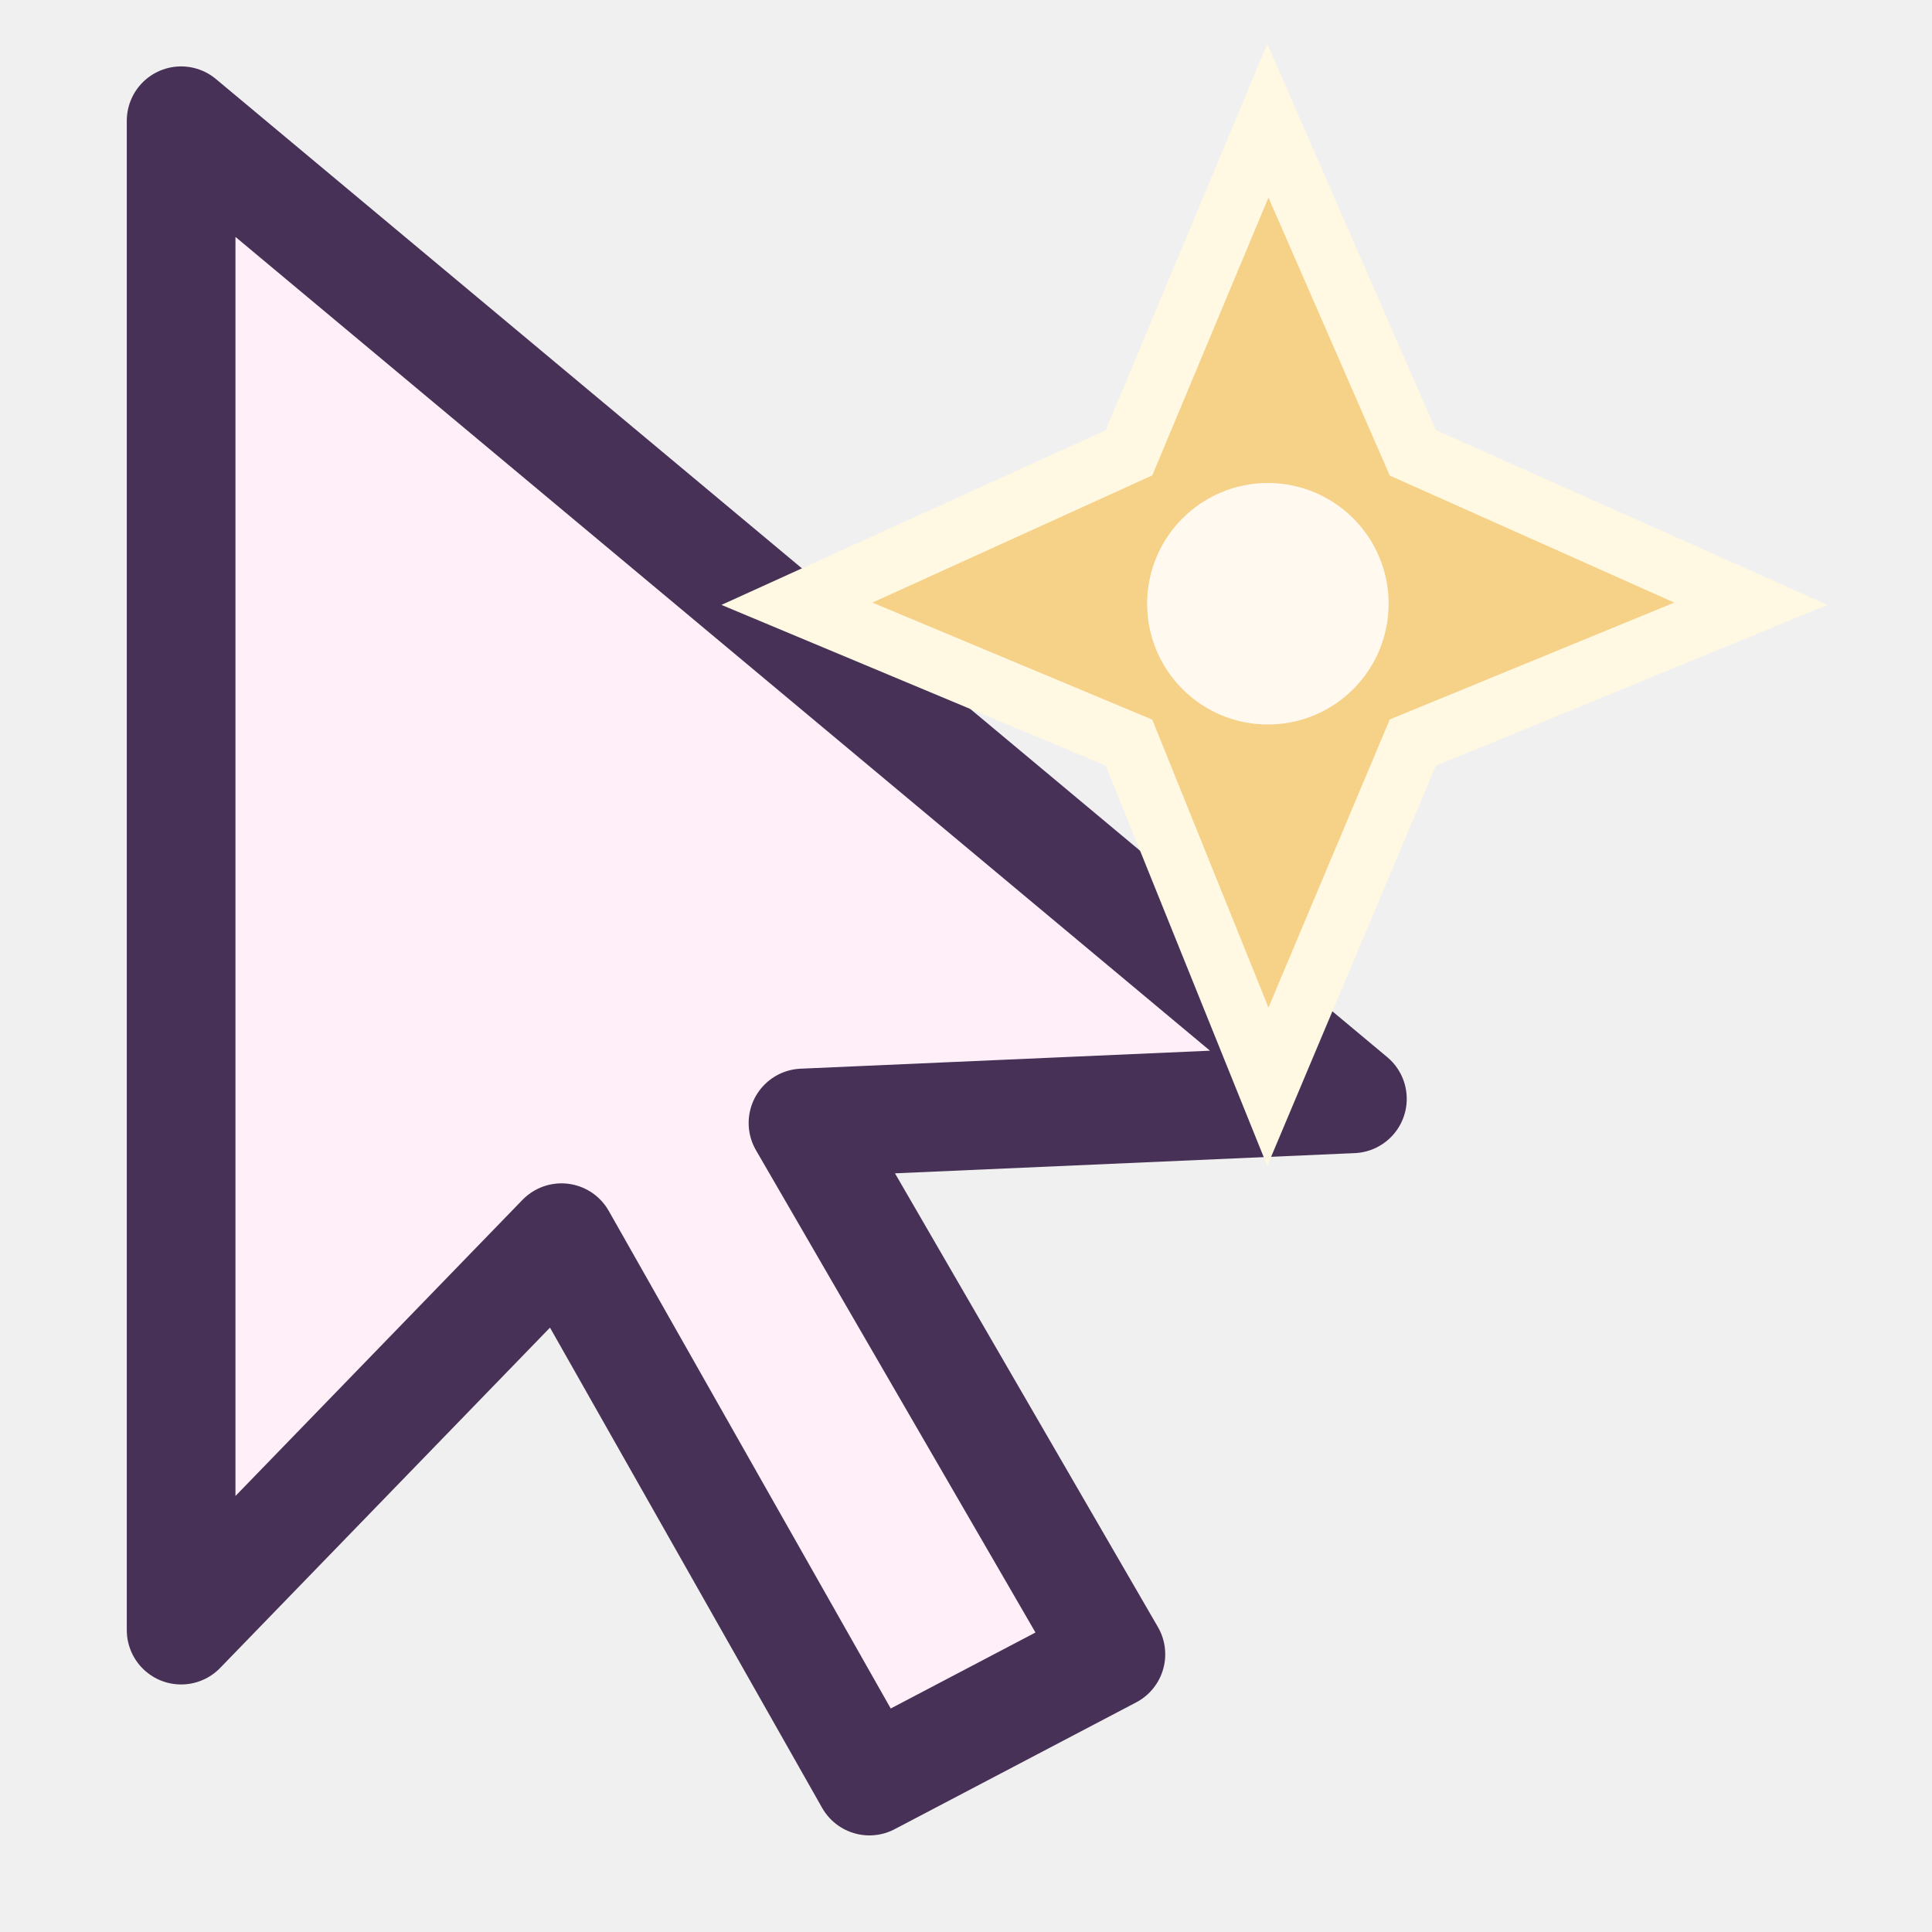
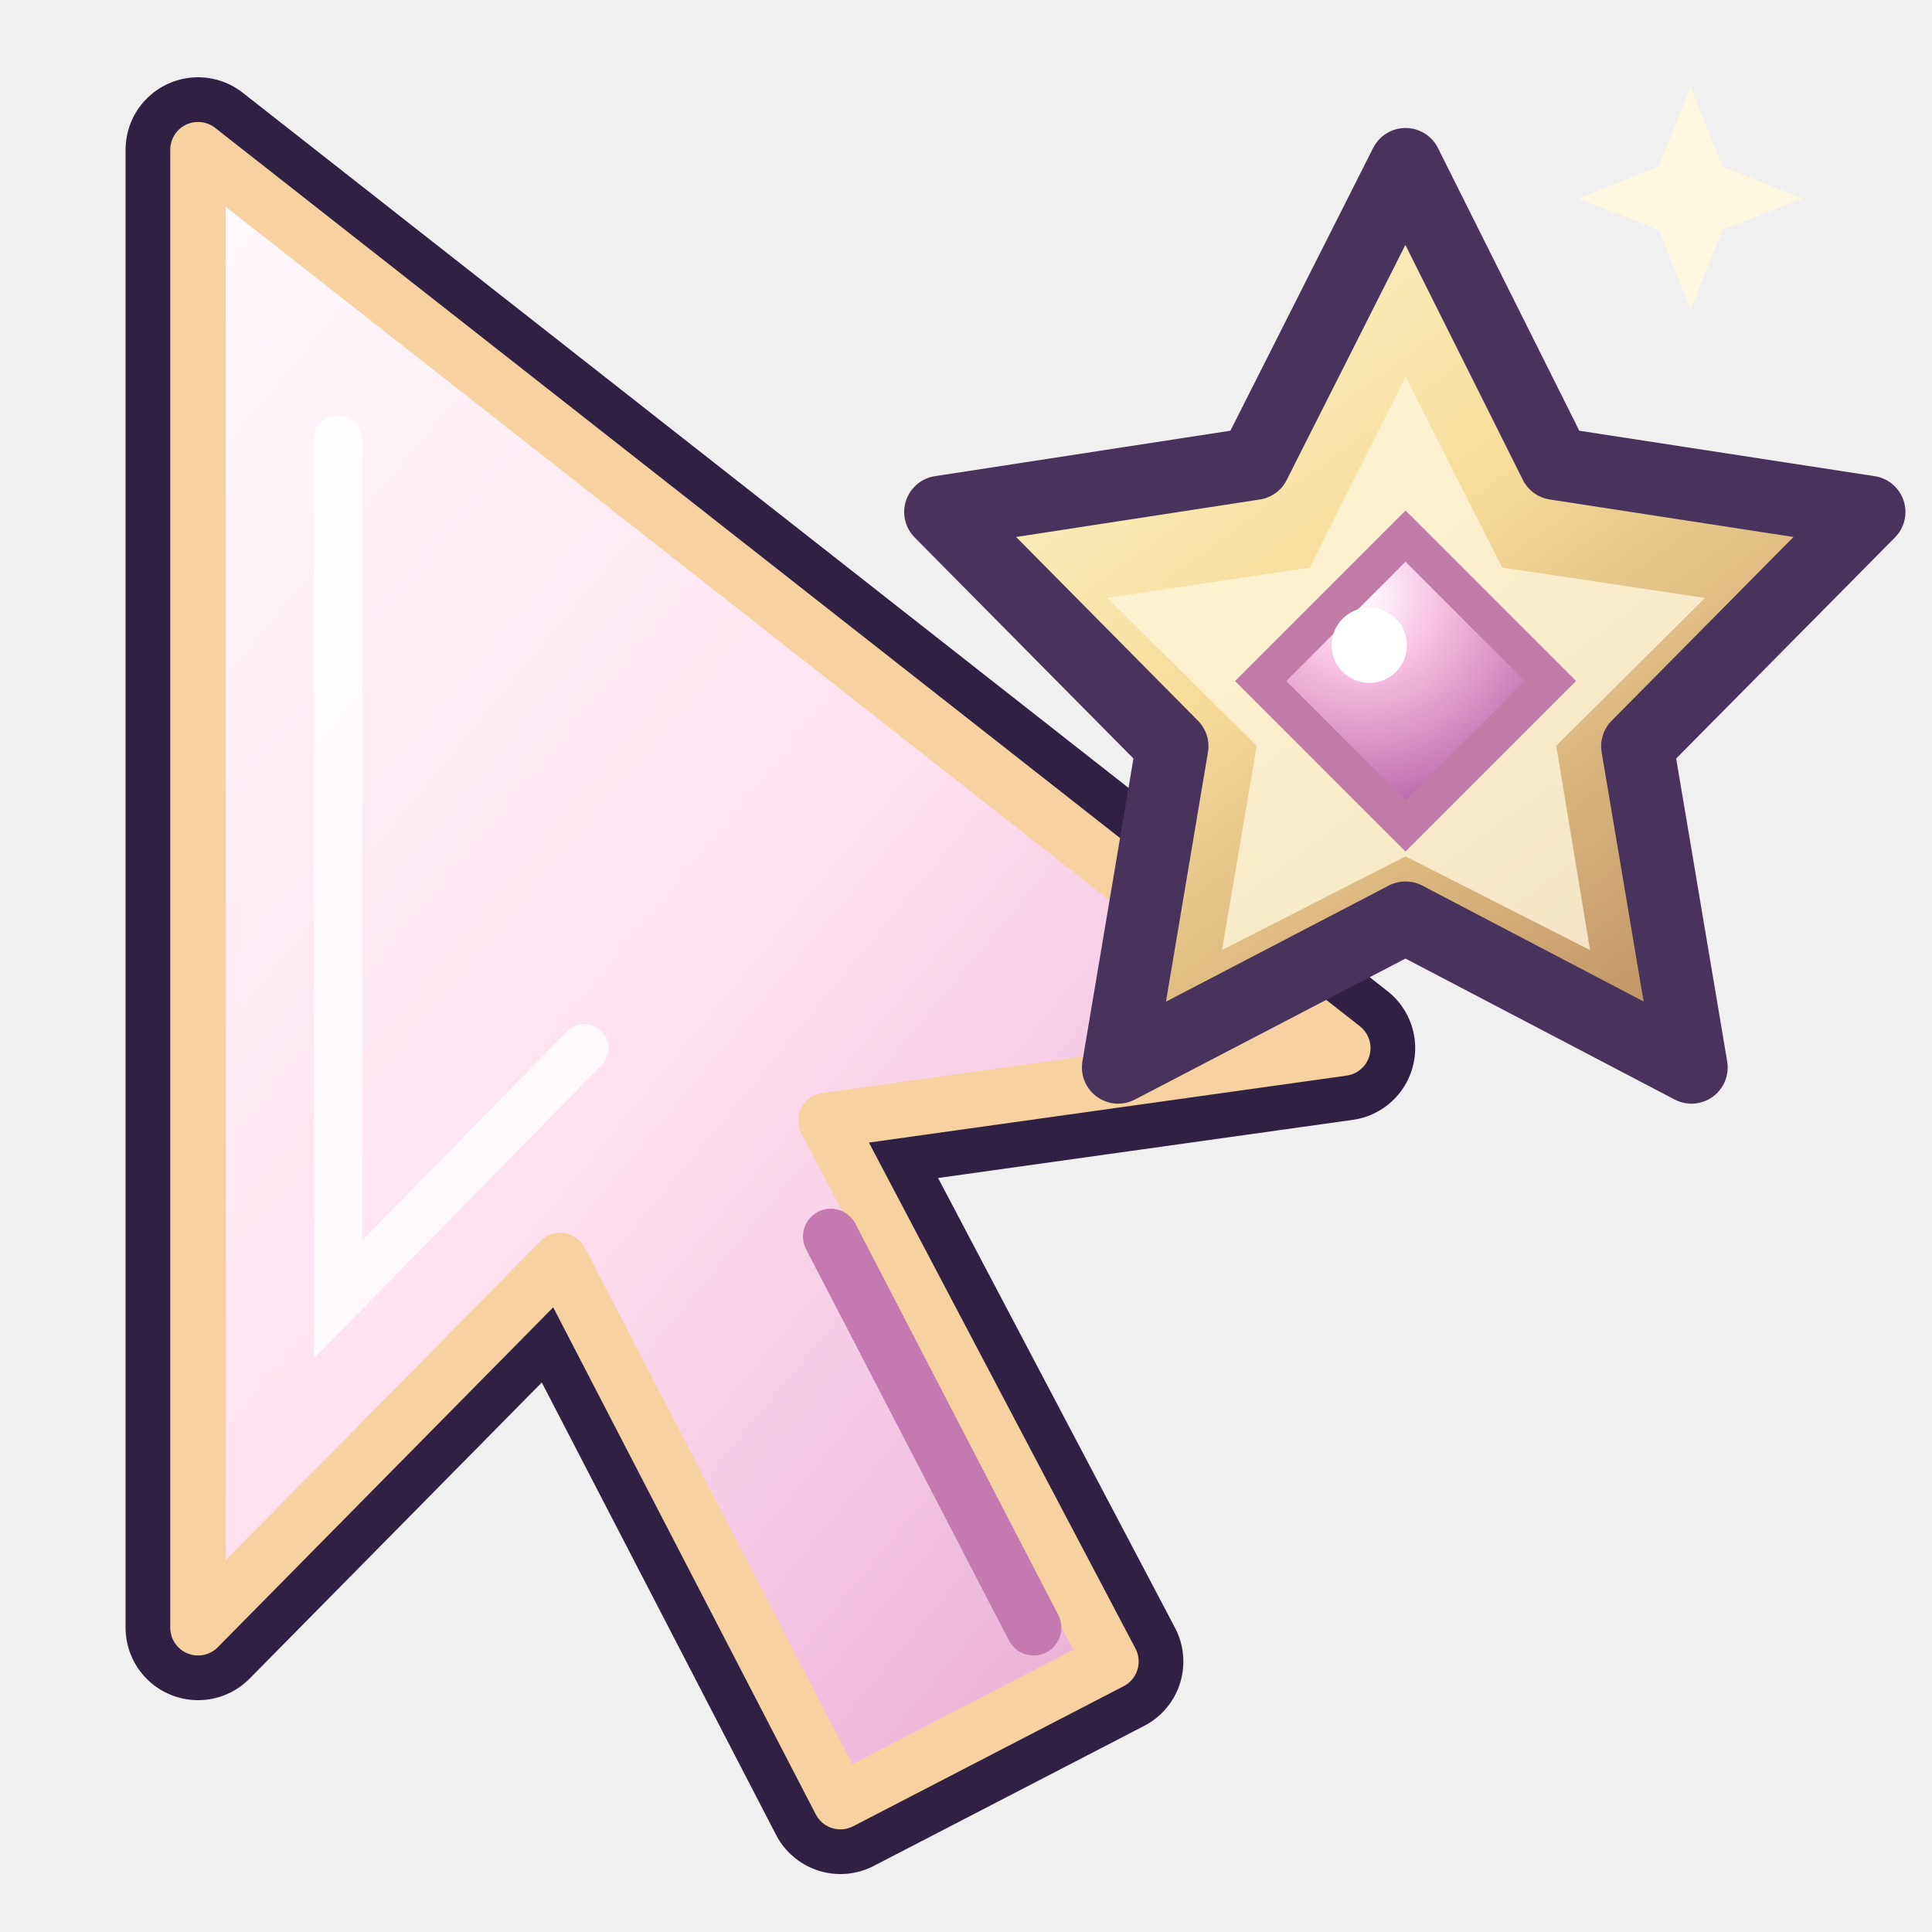
- <svg xmlns="http://www.w3.org/2000/svg" width="32" height="32" viewBox="0 0 32 32">
-   <path d="M3 2v25l6.3-6.5 5.1 9 4-2.1-5.1-8.8 9.1-.4Z" fill="#ffeff8" stroke="#473156" stroke-width="1.8" stroke-linejoin="round" />
-   <path d="m21 2 2.4 5.5L29 10l-5.6 2.3L21 18l-2.3-5.7-5.5-2.3 5.5-2.5Z" fill="#f6d188" stroke="#fff8e2" stroke-width="1" />
-   <circle cx="21" cy="10" r="2" fill="#fff9f0" />
+ <svg xmlns="http://www.w3.org/2000/svg" width="40" height="40" viewBox="0 0 40 40">
+   <defs>
+     <linearGradient id="rose" x1="0" y1="0" x2=".85" y2="1">
+       <stop offset="0" stop-color="#fffafd" />
+       <stop offset=".52" stop-color="#ffe1ef" />
+       <stop offset="1" stop-color="#e7a9d5" />
+     </linearGradient>
+     <linearGradient id="gold" x1=".1" y1="0" x2=".85" y2="1">
+       <stop offset="0" stop-color="#fffbd9" />
+       <stop offset=".46" stop-color="#f7dc9b" />
+       <stop offset="1" stop-color="#b78a5d" />
+     </linearGradient>
+     <radialGradient id="crystal" cx=".35" cy=".2" r=".8">
+       <stop offset="0" stop-color="#fff" />
+       <stop offset=".36" stop-color="#f7bce0" />
+       <stop offset="1" stop-color="#b460a6" />
+     </radialGradient>
+   </defs>
+   <path d="M4.1 3.1v30.6l7.5-7.6 5.8 11.2 5.6-2.9-5.9-11.2 10.7-1.5Z" fill="#302044" stroke="#302044" stroke-width="3" stroke-linejoin="round" />
+   <path d="M4.1 3.1v30.6l7.5-7.6 5.8 11.2 5.6-2.9-5.9-11.2 10.7-1.5Z" fill="url(#rose)" stroke="#f6d2a1" stroke-width="1.15" stroke-linejoin="round" />
+   <path d="M7 9.1v17.8l5.1-5.2" fill="none" stroke="#fff" stroke-width="1" stroke-linecap="round" opacity=".8" />
+   <path d="M17.2 25.6l4.2 8.1" stroke="#c579b1" stroke-width="1.15" stroke-linecap="round" />
+   <path d="M29.1 3.4l3.1 6.2 6.5 1-4.8 4.85 1.12 6.65-5.92-3.1-5.95 3.1 1.12-6.65-4.8-4.85 6.5-1Z" fill="url(#gold)" stroke="#49325b" stroke-width="1.5" stroke-linejoin="round" />
+   <path d="M29.1 7.8l2 3.95 4.2.63-3.08 3.06.7 4.23-3.82-1.94-3.8 1.94.72-4.23-3.1-3.06 4.2-.63Z" fill="#fff5db" opacity=".8" />
+   <path d="M29.1 11.1l3 3-3 3-3-3Z" fill="url(#crystal)" stroke="#c07ba9" stroke-width=".75" />
+   <circle cx="28.35" cy="13.36" r=".78" fill="#fff" />
+   <path d="M35 1.8l.66 1.65 1.65.66-1.65.65L35 6.4l-.66-1.64-1.65-.65 1.65-.66Z" fill="#fff8e0" />
</svg>
